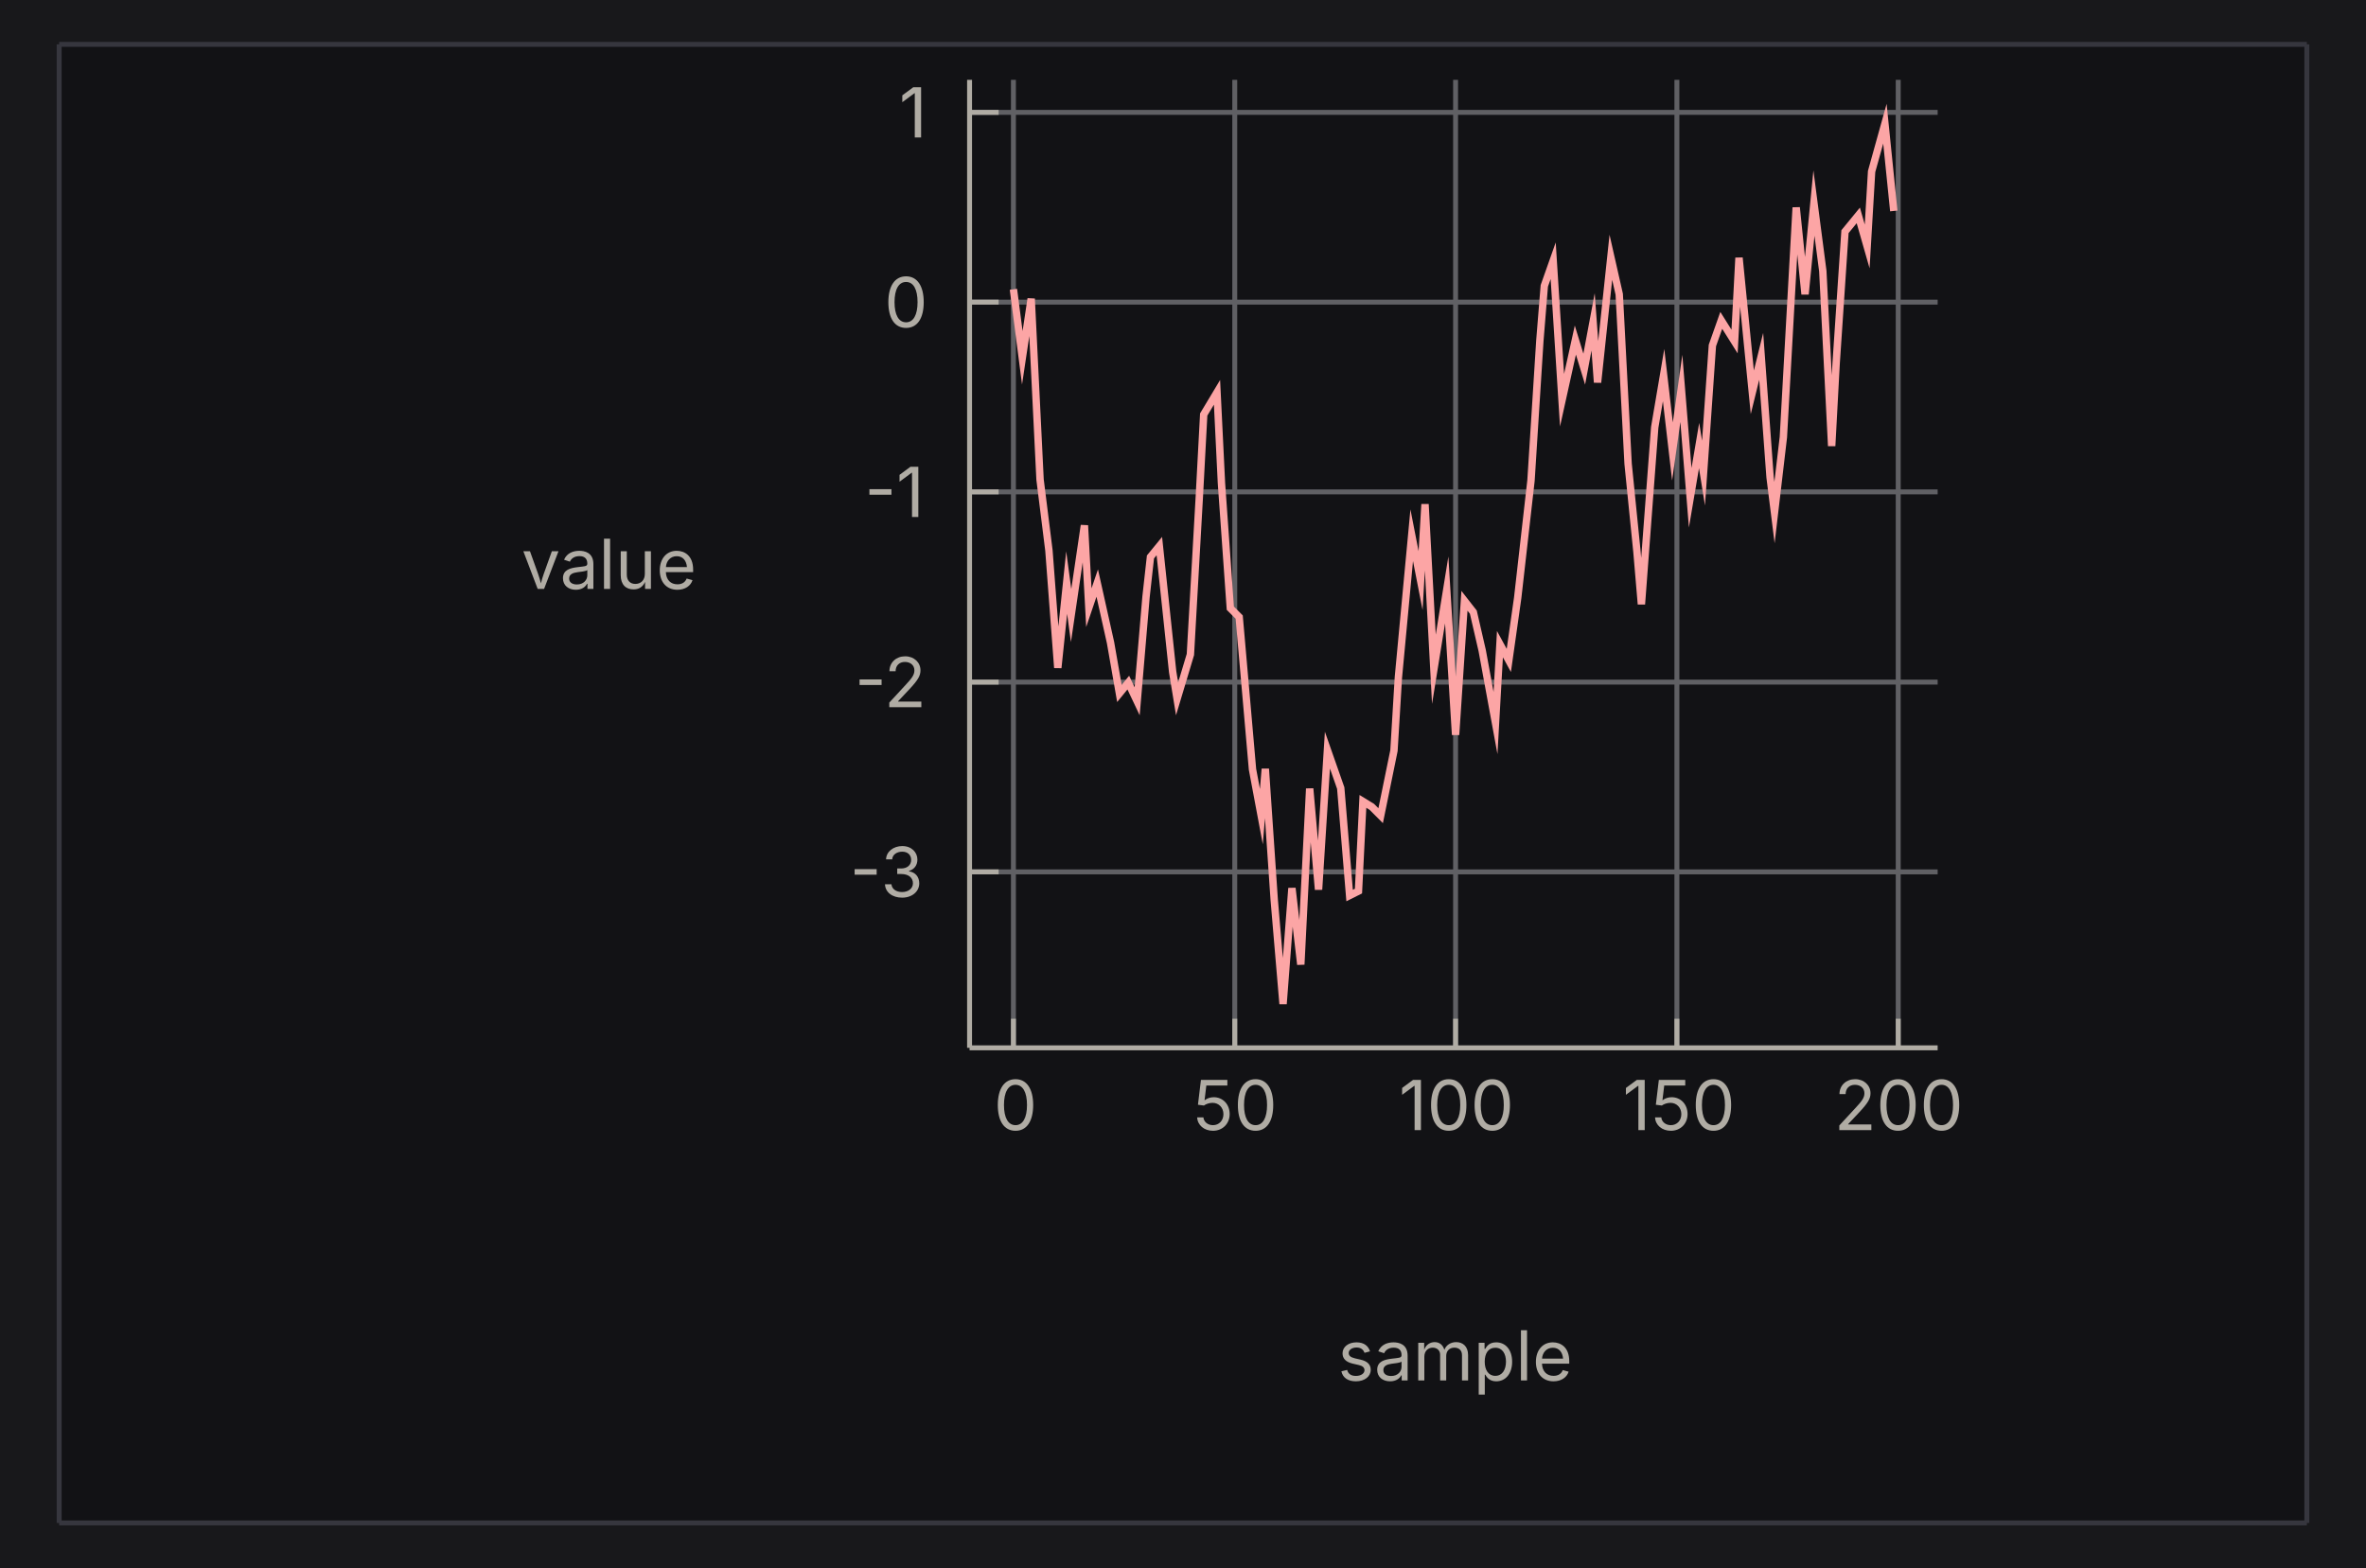
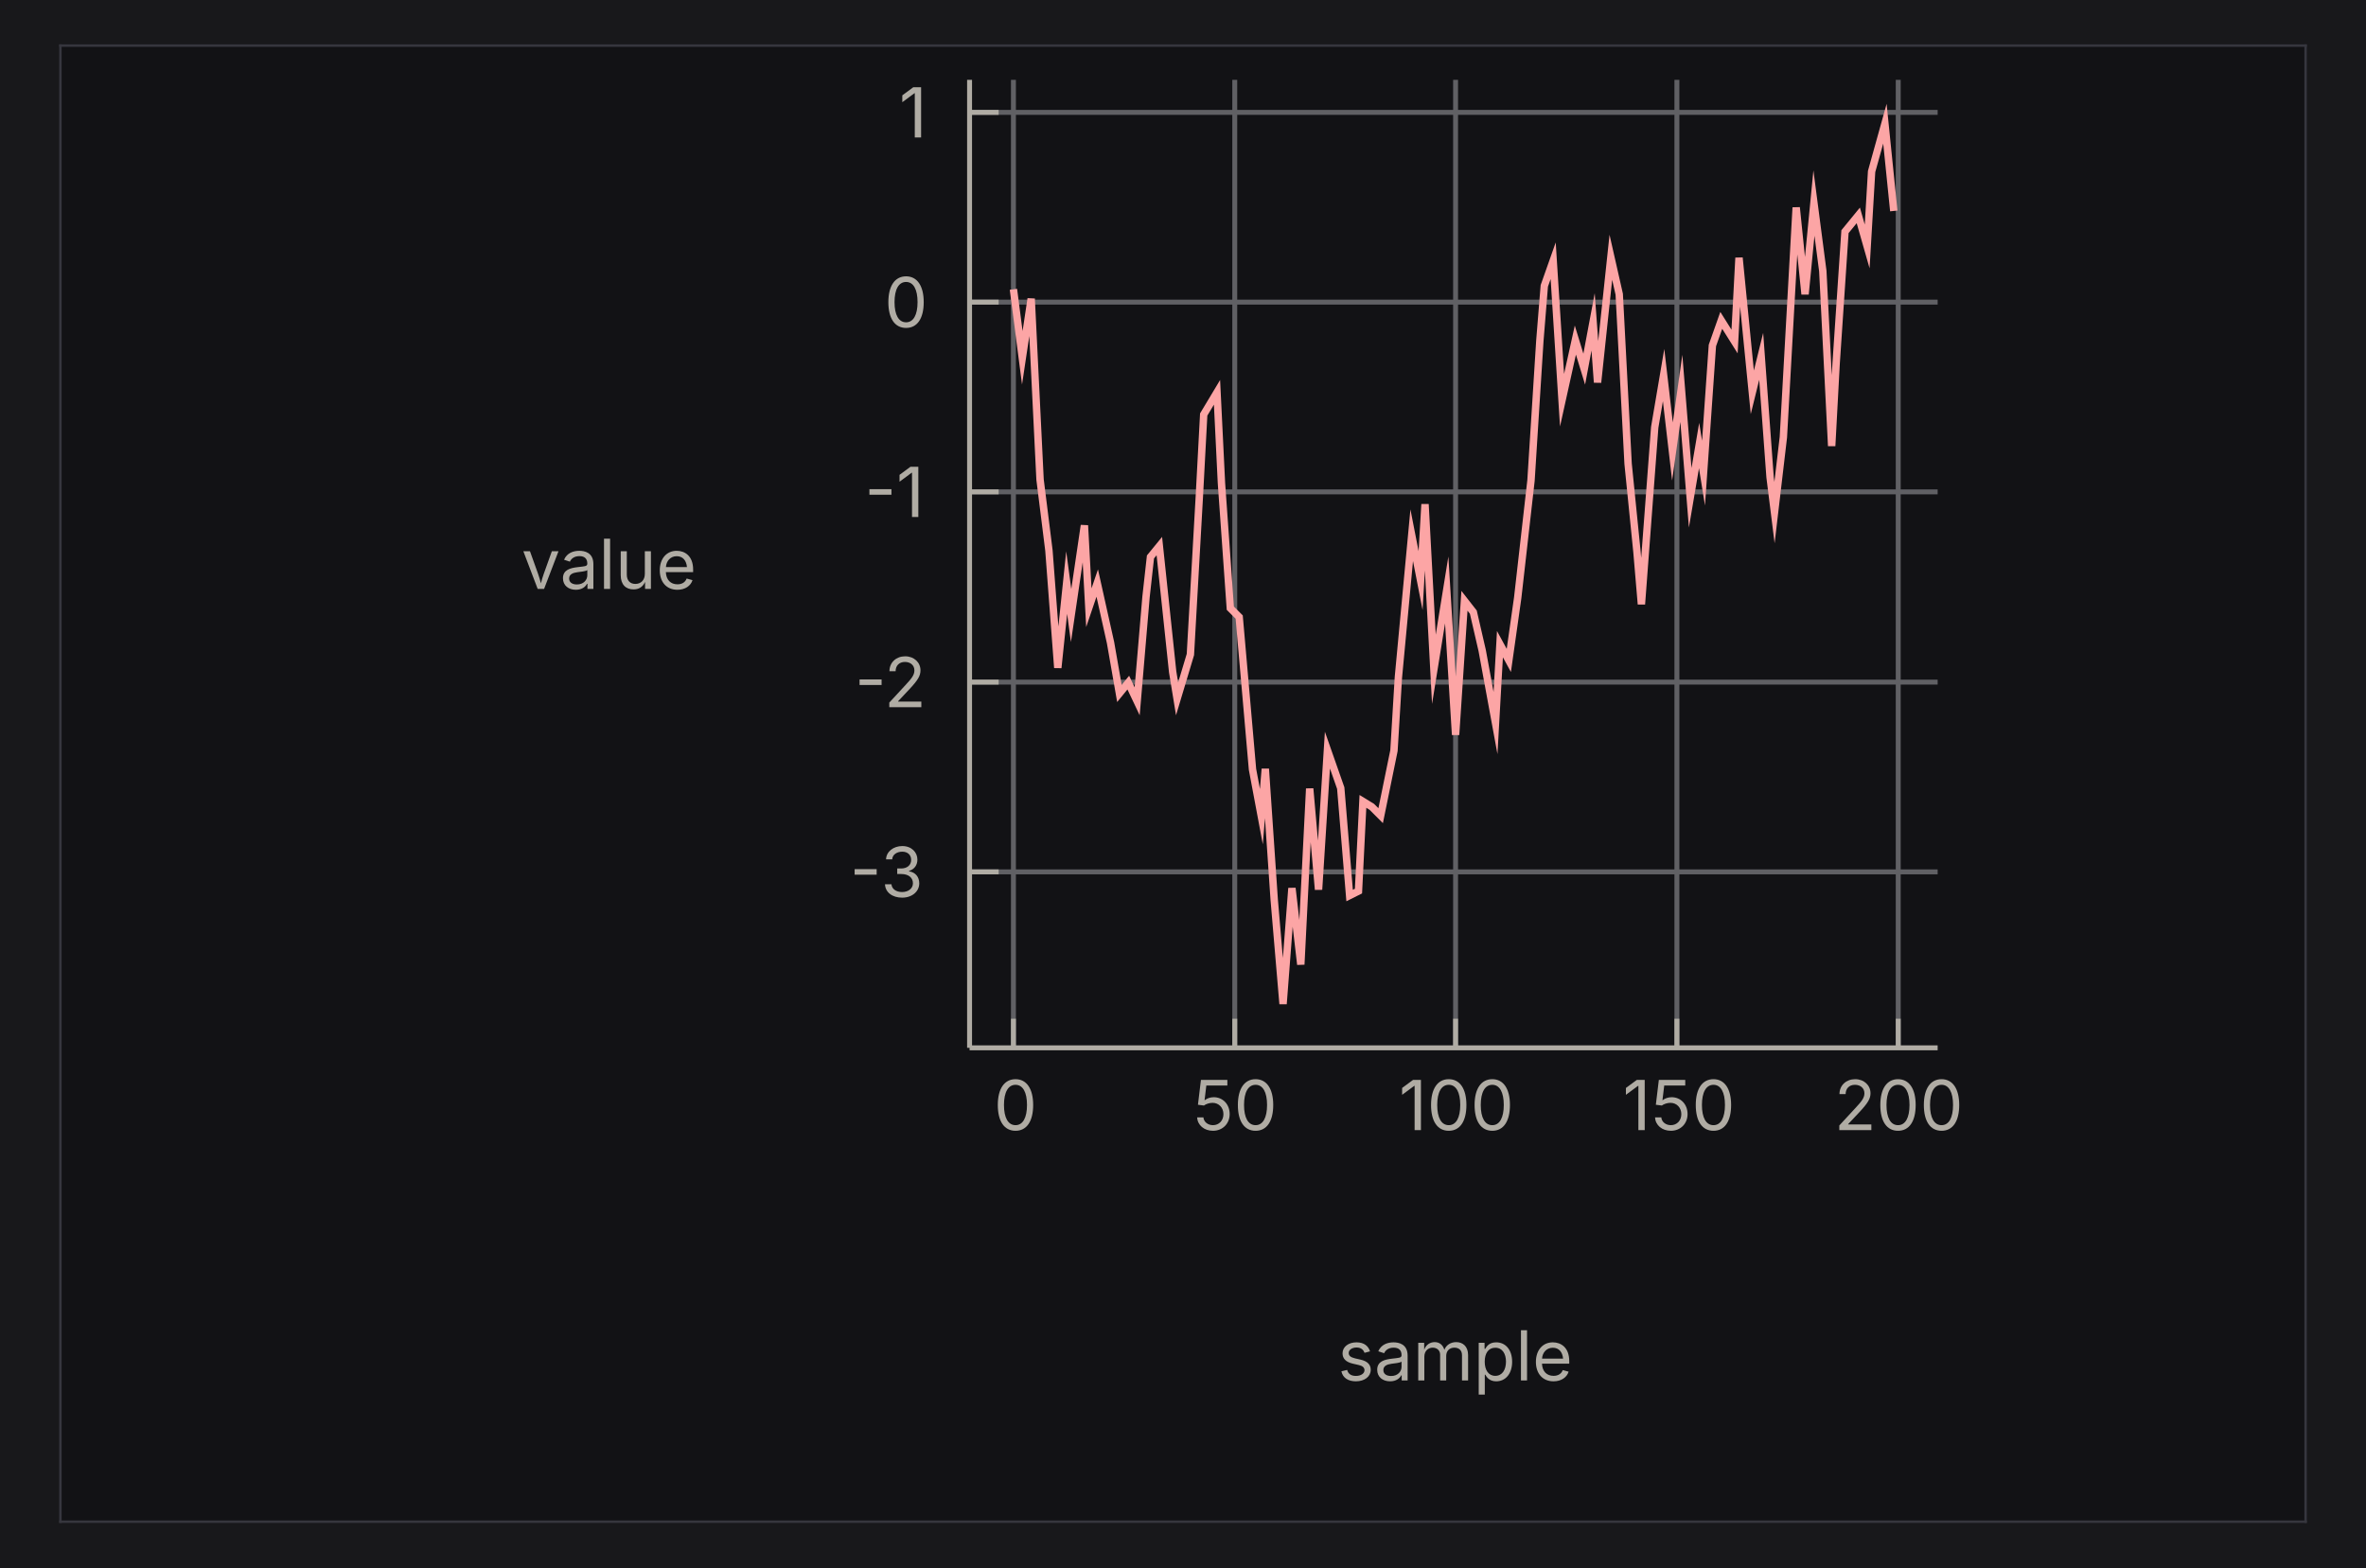
<svg xmlns="http://www.w3.org/2000/svg" width="480" height="318" viewBox="0 3 480 318">
  <rect x="0" y="0" width="480" height="1200" fill="#18181b" />
  <g>
+     <rect x="12" y="12" width="456" height="300" fill="#121215" />
    <rect x="12" y="12" width="456" height="0.5" fill="#36363e" />
    <rect x="467.5" y="12" width="0.5" height="300" fill="#36363e" />
    <rect x="12" y="311.5" width="456" height="0.5" fill="#36363e" />
    <rect x="12" y="12" width="0.5" height="300" fill="#36363e" />
-   </g>
-   <g>
-     <rect x="12" y="12" width="456" height="300" fill="#121215" />
-     <line x1="12" y1="12" x2="468" y2="12" stroke="#36363e" stroke-width="1" />
-     <line x1="468" y1="12" x2="468" y2="312" stroke="#36363e" stroke-width="1" />
-     <line x1="468" y1="312" x2="12" y2="312" stroke="#36363e" stroke-width="1" />
-     <line x1="12" y1="312" x2="12" y2="12" stroke="#36363e" stroke-width="1" />
    <polyline points="385.1,215.6 385.1,19.2" fill="none" stroke="#606064" stroke-width="1" stroke-linecap="butt" stroke-linejoin="miter" stroke-miterlimit="10" />
    <polyline points="340.2,215.6 340.2,19.2" fill="none" stroke="#606064" stroke-width="1" stroke-linecap="butt" stroke-linejoin="miter" stroke-miterlimit="10" />
    <polyline points="295.3,215.6 295.3,19.2" fill="none" stroke="#606064" stroke-width="1" stroke-linecap="butt" stroke-linejoin="miter" stroke-miterlimit="10" />
    <polyline points="250.5,215.6 250.5,19.2" fill="none" stroke="#606064" stroke-width="1" stroke-linecap="butt" stroke-linejoin="miter" stroke-miterlimit="10" />
    <polyline points="205.6,215.6 205.6,19.2" fill="none" stroke="#606064" stroke-width="1" stroke-linecap="butt" stroke-linejoin="miter" stroke-miterlimit="10" />
    <polyline points="196.7,25.8 393.1,25.8" fill="none" stroke="#606064" stroke-width="1" stroke-linecap="butt" stroke-linejoin="miter" stroke-miterlimit="10" />
    <polyline points="196.7,64.3 393.1,64.3" fill="none" stroke="#606064" stroke-width="1" stroke-linecap="butt" stroke-linejoin="miter" stroke-miterlimit="10" />
    <polyline points="196.7,102.8 393.1,102.8" fill="none" stroke="#606064" stroke-width="1" stroke-linecap="butt" stroke-linejoin="miter" stroke-miterlimit="10" />
    <polyline points="196.7,141.4 393.1,141.4" fill="none" stroke="#606064" stroke-width="1" stroke-linecap="butt" stroke-linejoin="miter" stroke-miterlimit="10" />
    <polyline points="196.7,179.9 393.1,179.9" fill="none" stroke="#606064" stroke-width="1" stroke-linecap="butt" stroke-linejoin="miter" stroke-miterlimit="10" />
    <polyline points="196.7,25.8 202.6,25.8" fill="none" stroke="#b0aca4" stroke-width="1" stroke-linecap="butt" stroke-linejoin="miter" stroke-miterlimit="10" />
    <polyline points="196.7,64.3 202.6,64.3" fill="none" stroke="#b0aca4" stroke-width="1" stroke-linecap="butt" stroke-linejoin="miter" stroke-miterlimit="10" />
    <polyline points="196.7,102.8 202.6,102.8" fill="none" stroke="#b0aca4" stroke-width="1" stroke-linecap="butt" stroke-linejoin="miter" stroke-miterlimit="10" />
    <polyline points="196.7,141.4 202.6,141.4" fill="none" stroke="#b0aca4" stroke-width="1" stroke-linecap="butt" stroke-linejoin="miter" stroke-miterlimit="10" />
    <polyline points="196.7,179.9 202.6,179.9" fill="none" stroke="#b0aca4" stroke-width="1" stroke-linecap="butt" stroke-linejoin="miter" stroke-miterlimit="10" />
    <polyline points="385.1,215.6 385.1,209.7" fill="none" stroke="#b0aca4" stroke-width="1" stroke-linecap="butt" stroke-linejoin="miter" stroke-miterlimit="10" />
    <polyline points="340.2,215.6 340.2,209.7" fill="none" stroke="#b0aca4" stroke-width="1" stroke-linecap="butt" stroke-linejoin="miter" stroke-miterlimit="10" />
    <polyline points="295.3,215.6 295.3,209.7" fill="none" stroke="#b0aca4" stroke-width="1" stroke-linecap="butt" stroke-linejoin="miter" stroke-miterlimit="10" />
    <polyline points="250.5,215.6 250.5,209.7" fill="none" stroke="#b0aca4" stroke-width="1" stroke-linecap="butt" stroke-linejoin="miter" stroke-miterlimit="10" />
    <polyline points="205.6,215.6 205.6,209.7" fill="none" stroke="#b0aca4" stroke-width="1" stroke-linecap="butt" stroke-linejoin="miter" stroke-miterlimit="10" />
    <polyline points="196.7,215.6 196.7,19.2" fill="none" stroke="#b0aca4" stroke-width="1" stroke-linecap="butt" stroke-linejoin="miter" stroke-miterlimit="10" />
    <polyline points="196.7,215.6 393.1,215.6" fill="none" stroke="#b0aca4" stroke-width="1" stroke-linecap="butt" stroke-linejoin="miter" stroke-miterlimit="10" />
    <polyline points="205.6,61.7 207.4,75.6 209.2,63.6 211,100.3 212.8,114.7 214.6,138.5 216.4,121.2 217.3,127.9 220,109.6 220.9,126.3 222.6,121.3 225.3,133.4 227.1,143.7 228.9,141.5 230.7,145.3 232.5,124.1 233.4,116 235.2,113.8 237.9,139.3 238.8,144.8 241.5,135.8 243.3,104 244.2,87.1 246.9,82.6 247.8,101 249.6,126.4 251.4,128.2 254.1,159.1 255.9,168.7 256.7,159 258.5,185.5 260.3,206.7 262.1,183.2 263.9,198.7 265.7,163 267.5,183.5 269.3,155.2 272,162.9 273.8,184.7 275.6,183.8 276.5,165.6 278.3,166.7 280.1,168.5 282.8,155.3 283.7,140.4 286.4,111.6 288.2,120.8 289.1,105.3 290.9,138.8 293.5,122.7 295.3,152.1 297.1,124.9 298.9,127.2 300.7,135 303.4,149.7 304.3,133.7 306.1,137 307.9,124.3 310.6,100.5 312.4,72.1 313.3,61 315.1,55.9 316.9,84.2 319.6,72 321.4,77.9 323.2,68.3 324.1,80.6 326.8,55.2 328.5,62.7 330.3,97.1 332.1,115 333,125.6 335.7,89.7 337.5,79.1 339.3,94.6 341.1,81.8 342.9,104 344.7,93.4 345.6,99 347.4,73.1 349.2,68 351.9,72.3 352.8,55.3 355.5,82.6 357.3,75.3 359.1,99.8 360,107 361.8,91.7 364.4,45.1 366.2,62.7 368,44.2 369.8,58 371.6,93.5 372.5,76.8 374.3,50 377,46.7 378.8,53 379.7,37.8 382.4,28.1 384.2,45.8" fill="none" stroke="#fca5a5" stroke-width="1.5" stroke-linecap="butt" stroke-linejoin="miter" stroke-miterlimit="10" />
  </g>
  <text x="105.8" y="117.4" dominant-baseline="central" font-size="14" font-family="Inter, 'Segoe UI', system-ui, sans-serif" xml:space="preserve" fill="#b0aca4" textLength="35" lengthAdjust="spacing">value</text>
  <text x="271.4" y="278" dominant-baseline="central" font-size="14" font-family="Inter, 'Segoe UI', system-ui, sans-serif" xml:space="preserve" fill="#b0aca4" textLength="47" lengthAdjust="spacing">sample</text>
  <text x="182.4" y="25.8" dominant-baseline="central" font-size="14" font-family="Inter, 'Segoe UI', system-ui, sans-serif" xml:space="preserve" fill="#b0aca4" textLength="5" lengthAdjust="spacing">1</text>
  <text x="179.4" y="64.3" dominant-baseline="central" font-size="14" font-family="Inter, 'Segoe UI', system-ui, sans-serif" xml:space="preserve" fill="#b0aca4" textLength="8" lengthAdjust="spacing">0</text>
  <text x="175.4" y="102.8" dominant-baseline="central" font-size="14" font-family="Inter, 'Segoe UI', system-ui, sans-serif" xml:space="preserve" fill="#b0aca4" textLength="12" lengthAdjust="spacing">-1</text>
  <text x="173.4" y="141.4" dominant-baseline="central" font-size="14" font-family="Inter, 'Segoe UI', system-ui, sans-serif" xml:space="preserve" fill="#b0aca4" textLength="14" lengthAdjust="spacing">-2</text>
  <text x="172.4" y="179.9" dominant-baseline="central" font-size="14" font-family="Inter, 'Segoe UI', system-ui, sans-serif" xml:space="preserve" fill="#b0aca4" textLength="15" lengthAdjust="spacing">-3</text>
  <text x="372.1" y="227.2" dominant-baseline="central" font-size="14" font-family="Inter, 'Segoe UI', system-ui, sans-serif" xml:space="preserve" fill="#b0aca4" textLength="26" lengthAdjust="spacing">200</text>
  <text x="329.2" y="227.2" dominant-baseline="central" font-size="14" font-family="Inter, 'Segoe UI', system-ui, sans-serif" xml:space="preserve" fill="#b0aca4" textLength="22" lengthAdjust="spacing">150</text>
  <text x="283.8" y="227.2" dominant-baseline="central" font-size="14" font-family="Inter, 'Segoe UI', system-ui, sans-serif" xml:space="preserve" fill="#b0aca4" textLength="23" lengthAdjust="spacing">100</text>
  <text x="242" y="227.2" dominant-baseline="central" font-size="14" font-family="Inter, 'Segoe UI', system-ui, sans-serif" xml:space="preserve" fill="#b0aca4" textLength="17" lengthAdjust="spacing">50</text>
  <text x="201.6" y="227.2" dominant-baseline="central" font-size="14" font-family="Inter, 'Segoe UI', system-ui, sans-serif" xml:space="preserve" fill="#b0aca4" textLength="8" lengthAdjust="spacing">0</text>
</svg>
